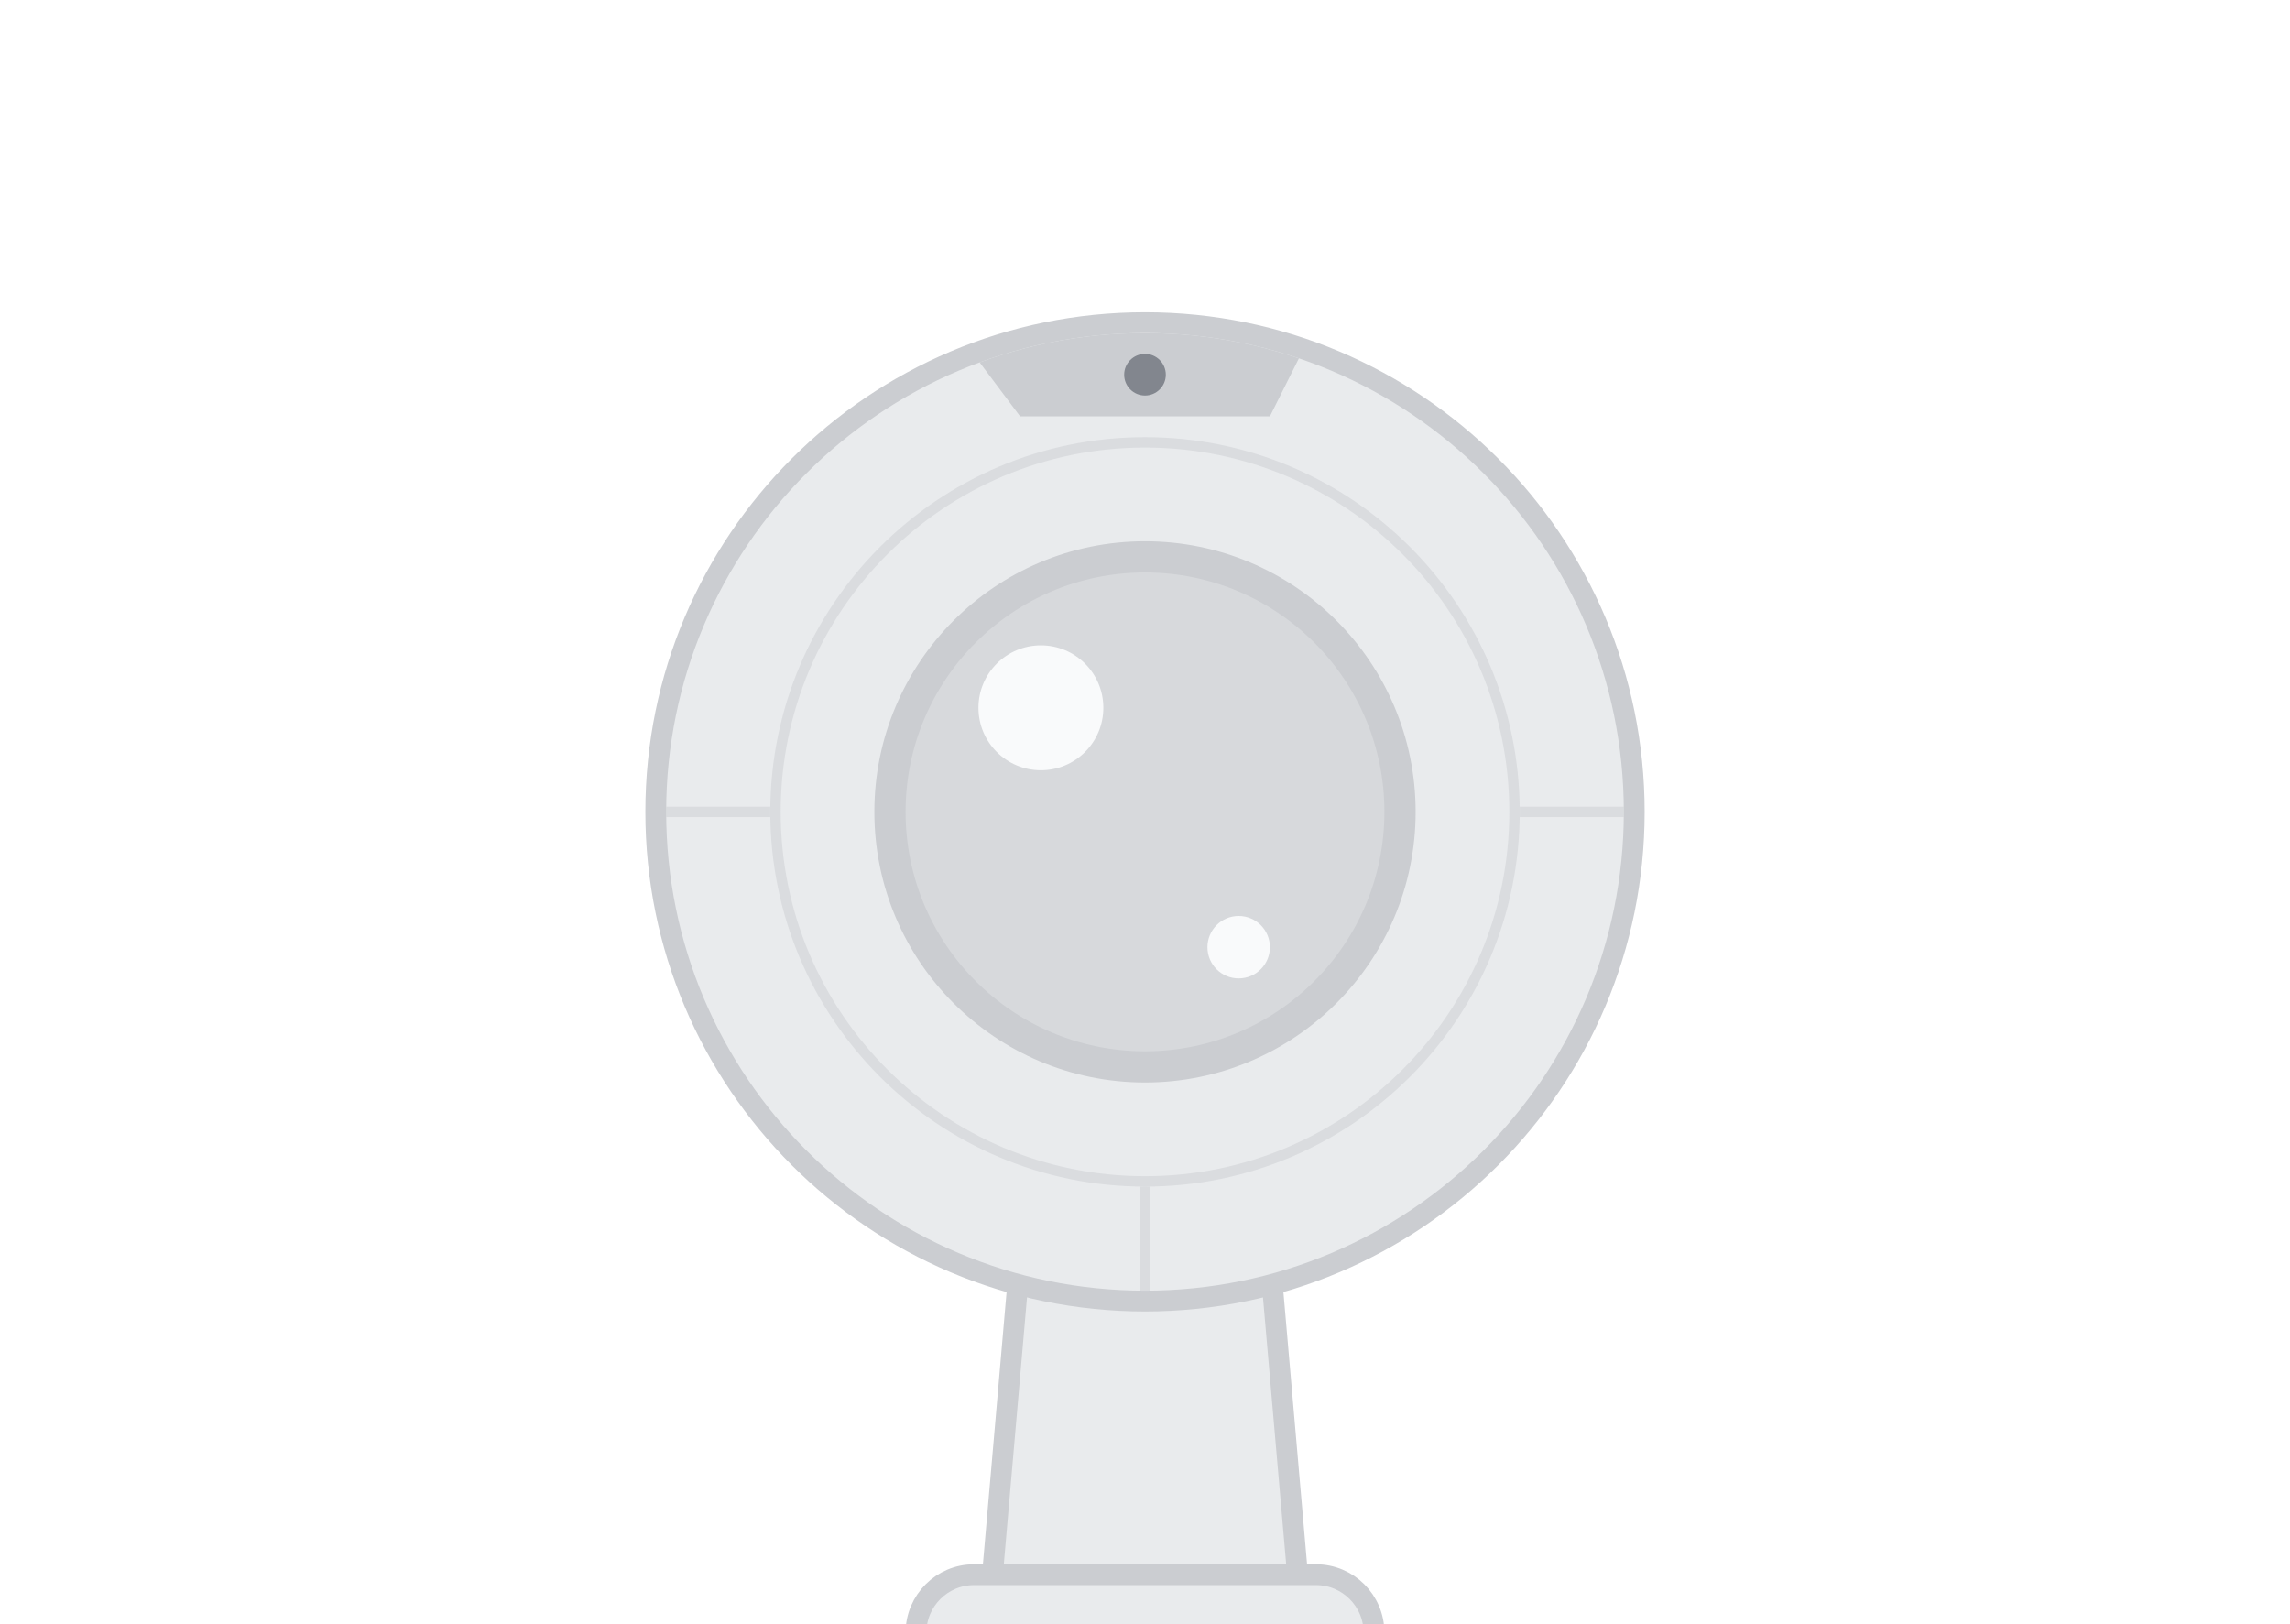
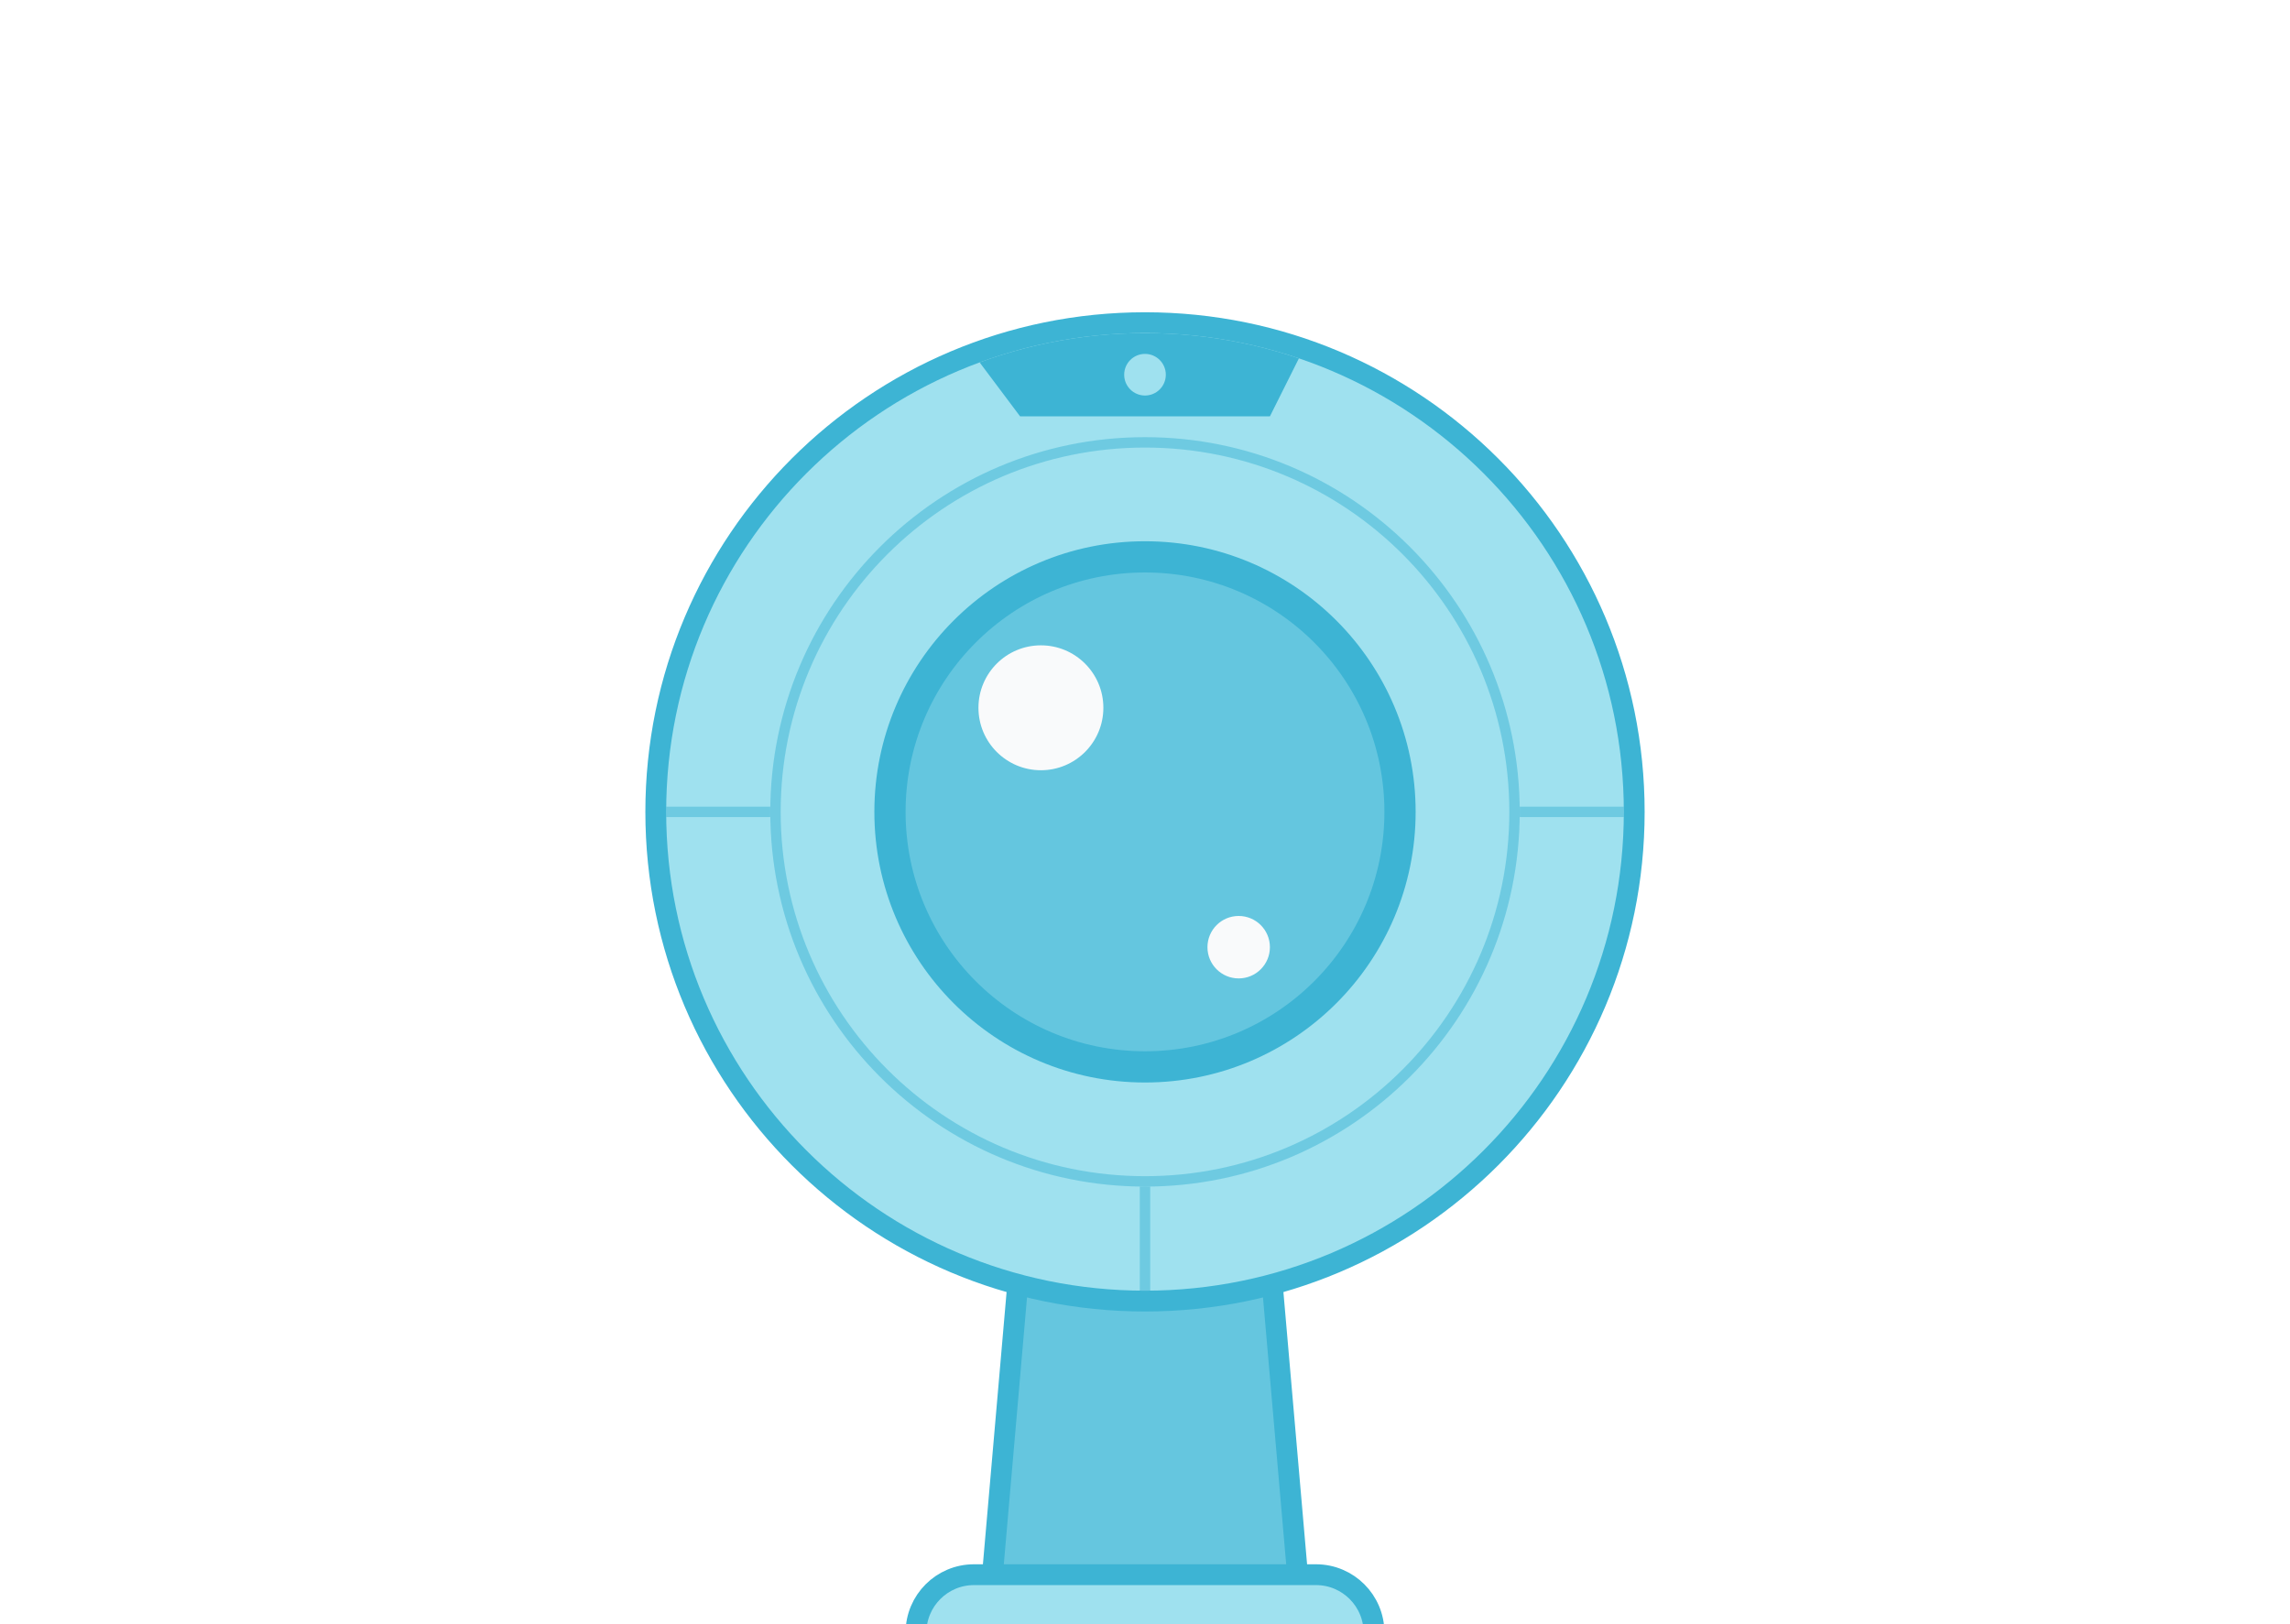
<svg xmlns="http://www.w3.org/2000/svg" width="110" height="78" viewBox="0 0 110 78" fill="none">
-   <path d="M47.439 78.33L49.244 57.571H60.756L62.561 78.33C62.619 78.997 62.093 79.571 61.422 79.571H48.578C47.907 79.571 47.381 78.997 47.439 78.33Z" fill="#E9EBED" stroke="#CBCDD1" />
-   <rect x="44" y="75.643" width="22" height="5.571" rx="2.786" fill="#E9EBED" stroke="#CBCDD1" />
-   <circle cx="55" cy="39" r="23.5" fill="#E9EBED" stroke="#CBCDD1" />
-   <mask id="mask0_523_12769" style="mask-type:alpha" maskUnits="userSpaceOnUse" x="32" y="16" width="46" height="46">
-     <circle cx="55" cy="39" r="22.5" fill="#CBCDD1" stroke="#CBCDD1" />
+   <path d="M47.439 78.33L49.244 57.571H60.756L62.561 78.33C62.619 78.997 62.093 79.571 61.422 79.571H48.578C47.907 79.571 47.381 78.997 47.439 78.33Z" fill="#65C6DF" stroke="#3DB4D4" />
+   <rect x="44" y="75.643" width="22" height="5.571" rx="2.786" fill="#9FE1EF" stroke="#3DB4D4" />
+   <circle cx="55" cy="39" r="23.5" fill="#9FE1EF" stroke="#3DB4D4" />
+   <mask id="mask0_523_12674" style="mask-type:alpha" maskUnits="userSpaceOnUse" x="32" y="16" width="46" height="46">
+     <circle cx="55" cy="39" r="22.5" fill="#9FE1EF" stroke="#3DB4D4" />
  </mask>
-   <g mask="url(#mask0_523_12769)">
-     <path d="M46 16H63L61 20H55H49L46 16Z" fill="#CBCDD1" />
+   <g mask="url(#mask0_523_12674)">
+     <path d="M46 16H63L61 20H55H49L46 16Z" fill="#3DB4D4" />
  </g>
-   <circle opacity="0.5" cx="55" cy="39" r="17.75" stroke="#CBCDD1" stroke-width="0.5" />
-   <circle cx="55" cy="39" r="12.25" fill="#CBCDD1" fill-opacity="0.6" stroke="#CBCDD1" stroke-width="1.5" />
-   <path opacity="0.5" d="M37 39H32" stroke="#CBCDD1" stroke-width="0.5" />
-   <path opacity="0.5" d="M55 57V62" stroke="#CBCDD1" stroke-width="0.5" />
-   <path opacity="0.5" d="M73 39H78" stroke="#CBCDD1" stroke-width="0.5" />
+   <circle opacity="0.5" cx="55" cy="39" r="17.75" stroke="#3DB4D4" stroke-width="0.5" />
+   <circle cx="55" cy="39" r="12.25" fill="#3DB4D4" fill-opacity="0.6" stroke="#3DB4D4" stroke-width="1.5" />
+   <path opacity="0.5" d="M37 39H32" stroke="#3DB4D4" stroke-width="0.5" />
+   <path opacity="0.5" d="M55 57V62" stroke="#3DB4D4" stroke-width="0.5" />
+   <path opacity="0.5" d="M73 39H78" stroke="#3DB4D4" stroke-width="0.5" />
  <circle cx="59.5" cy="45.5" r="1.5" fill="#F9FAFB" />
  <circle cx="50" cy="34" r="3" fill="#F9FAFB" />
-   <circle cx="55" cy="18" r="1" fill="#82868E" />
+   <circle cx="55" cy="18" r="1" fill="#9FE1EF" />
</svg>
